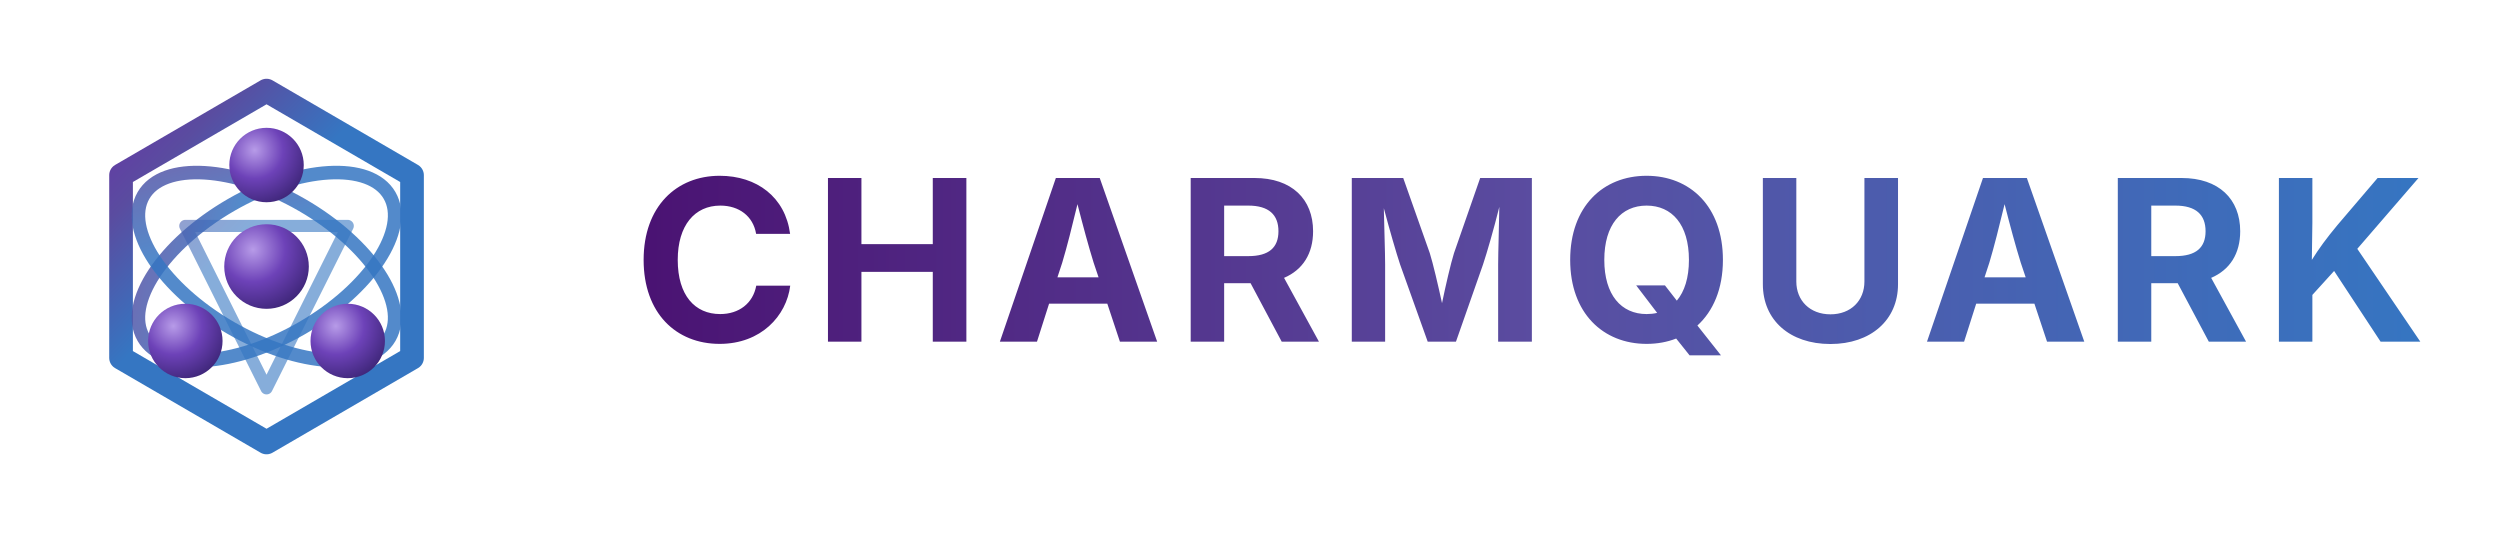
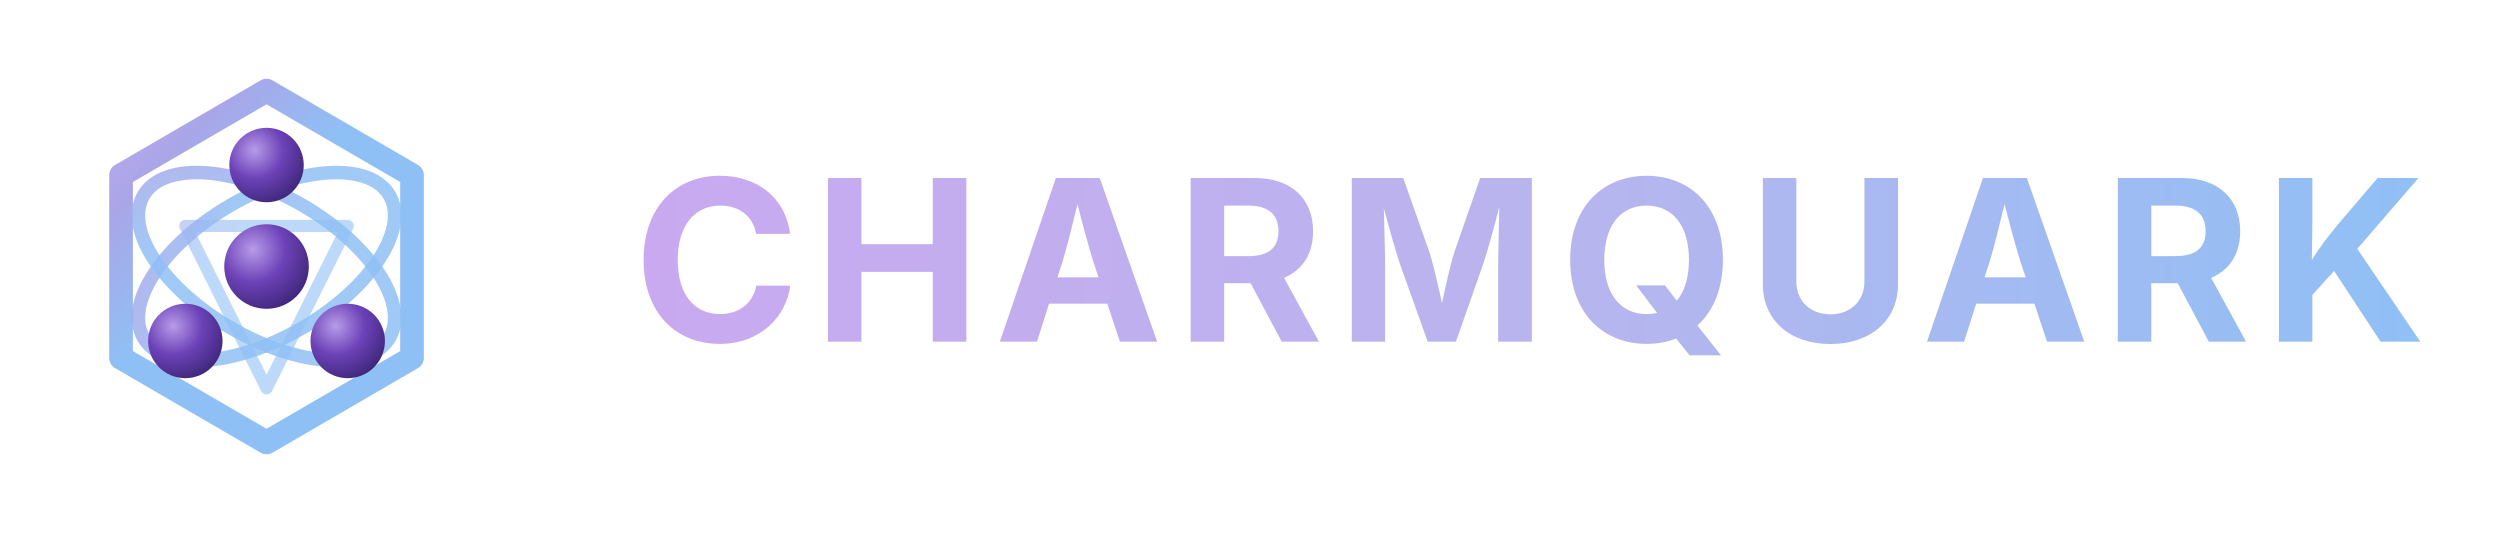
<svg xmlns="http://www.w3.org/2000/svg" width="300" height="64" viewBox="0 0 300 64" role="img" aria-label="CharmQuark">
  <defs>
    <linearGradient id="wG" x1="8" y1="10" x2="56" y2="56" gradientUnits="userSpaceOnUse">
-       <stop offset="0" stop-color="#6D28A8" />
-       <stop offset="0.52" stop-color="#5A4CA0" />
-       <stop offset="1" stop-color="#3576C2" />
+       <stop offset="0" stop-color="#C9A9F0" />
+       <stop offset="0.52" stop-color="#A9A6E8" />
+       <stop offset="1" stop-color="#8FC0F5" />
    </linearGradient>
    <linearGradient id="wT" x1="76" y1="0" x2="292" y2="0" gradientUnits="userSpaceOnUse">
-       <stop offset="0" stop-color="#4A1272" />
-       <stop offset="0.5" stop-color="#5A4CA0" />
-       <stop offset="1" stop-color="#3576C2" />
+       <stop offset="0" stop-color="#C9A9F0" />
+       <stop offset="0.5" stop-color="#B9B4EE" />
+       <stop offset="1" stop-color="#8FC0F5" />
    </linearGradient>
    <radialGradient id="wN" cx="0.34" cy="0.30" r="0.85">
      <stop offset="0" stop-color="#B79BE8" />
      <stop offset="0.45" stop-color="#6D42B8" />
      <stop offset="1" stop-color="#34206B" />
    </radialGradient>
  </defs>
  <g transform="translate(6 6) scale(0.406)">
    <g fill="none" stroke="url(#wG)" stroke-linecap="round" stroke-linejoin="round">
      <path d="M64 12 L107 37 L107 91 L64 116 L21 91 L21 37 Z" stroke-width="7" />
      <path d="M40 52 L88 52 M40 52 L64 100 M88 52 L64 100" stroke-width="3.6" opacity="0.6" />
      <ellipse cx="64" cy="64" rx="42" ry="21" stroke-width="4" opacity="0.85" transform="rotate(-30 64 64)" />
      <ellipse cx="64" cy="64" rx="42" ry="21" stroke-width="4" opacity="0.85" transform="rotate(30 64 64)" />
    </g>
    <g>
      <circle cx="64" cy="34" r="11" fill="url(#wN)" />
      <circle cx="64" cy="64" r="12.5" fill="url(#wN)" />
      <circle cx="40" cy="86" r="11" fill="url(#wN)" />
      <circle cx="88" cy="86" r="11" fill="url(#wN)" />
    </g>
  </g>
  <text x="76" y="41" font-family="'Avenir Next','Futura','Century Gothic',system-ui,-apple-system,'Segoe UI',sans-serif" font-size="27" font-weight="700" letter-spacing="1.6" fill="url(#wT)">CHARMQUARK</text>
</svg>
